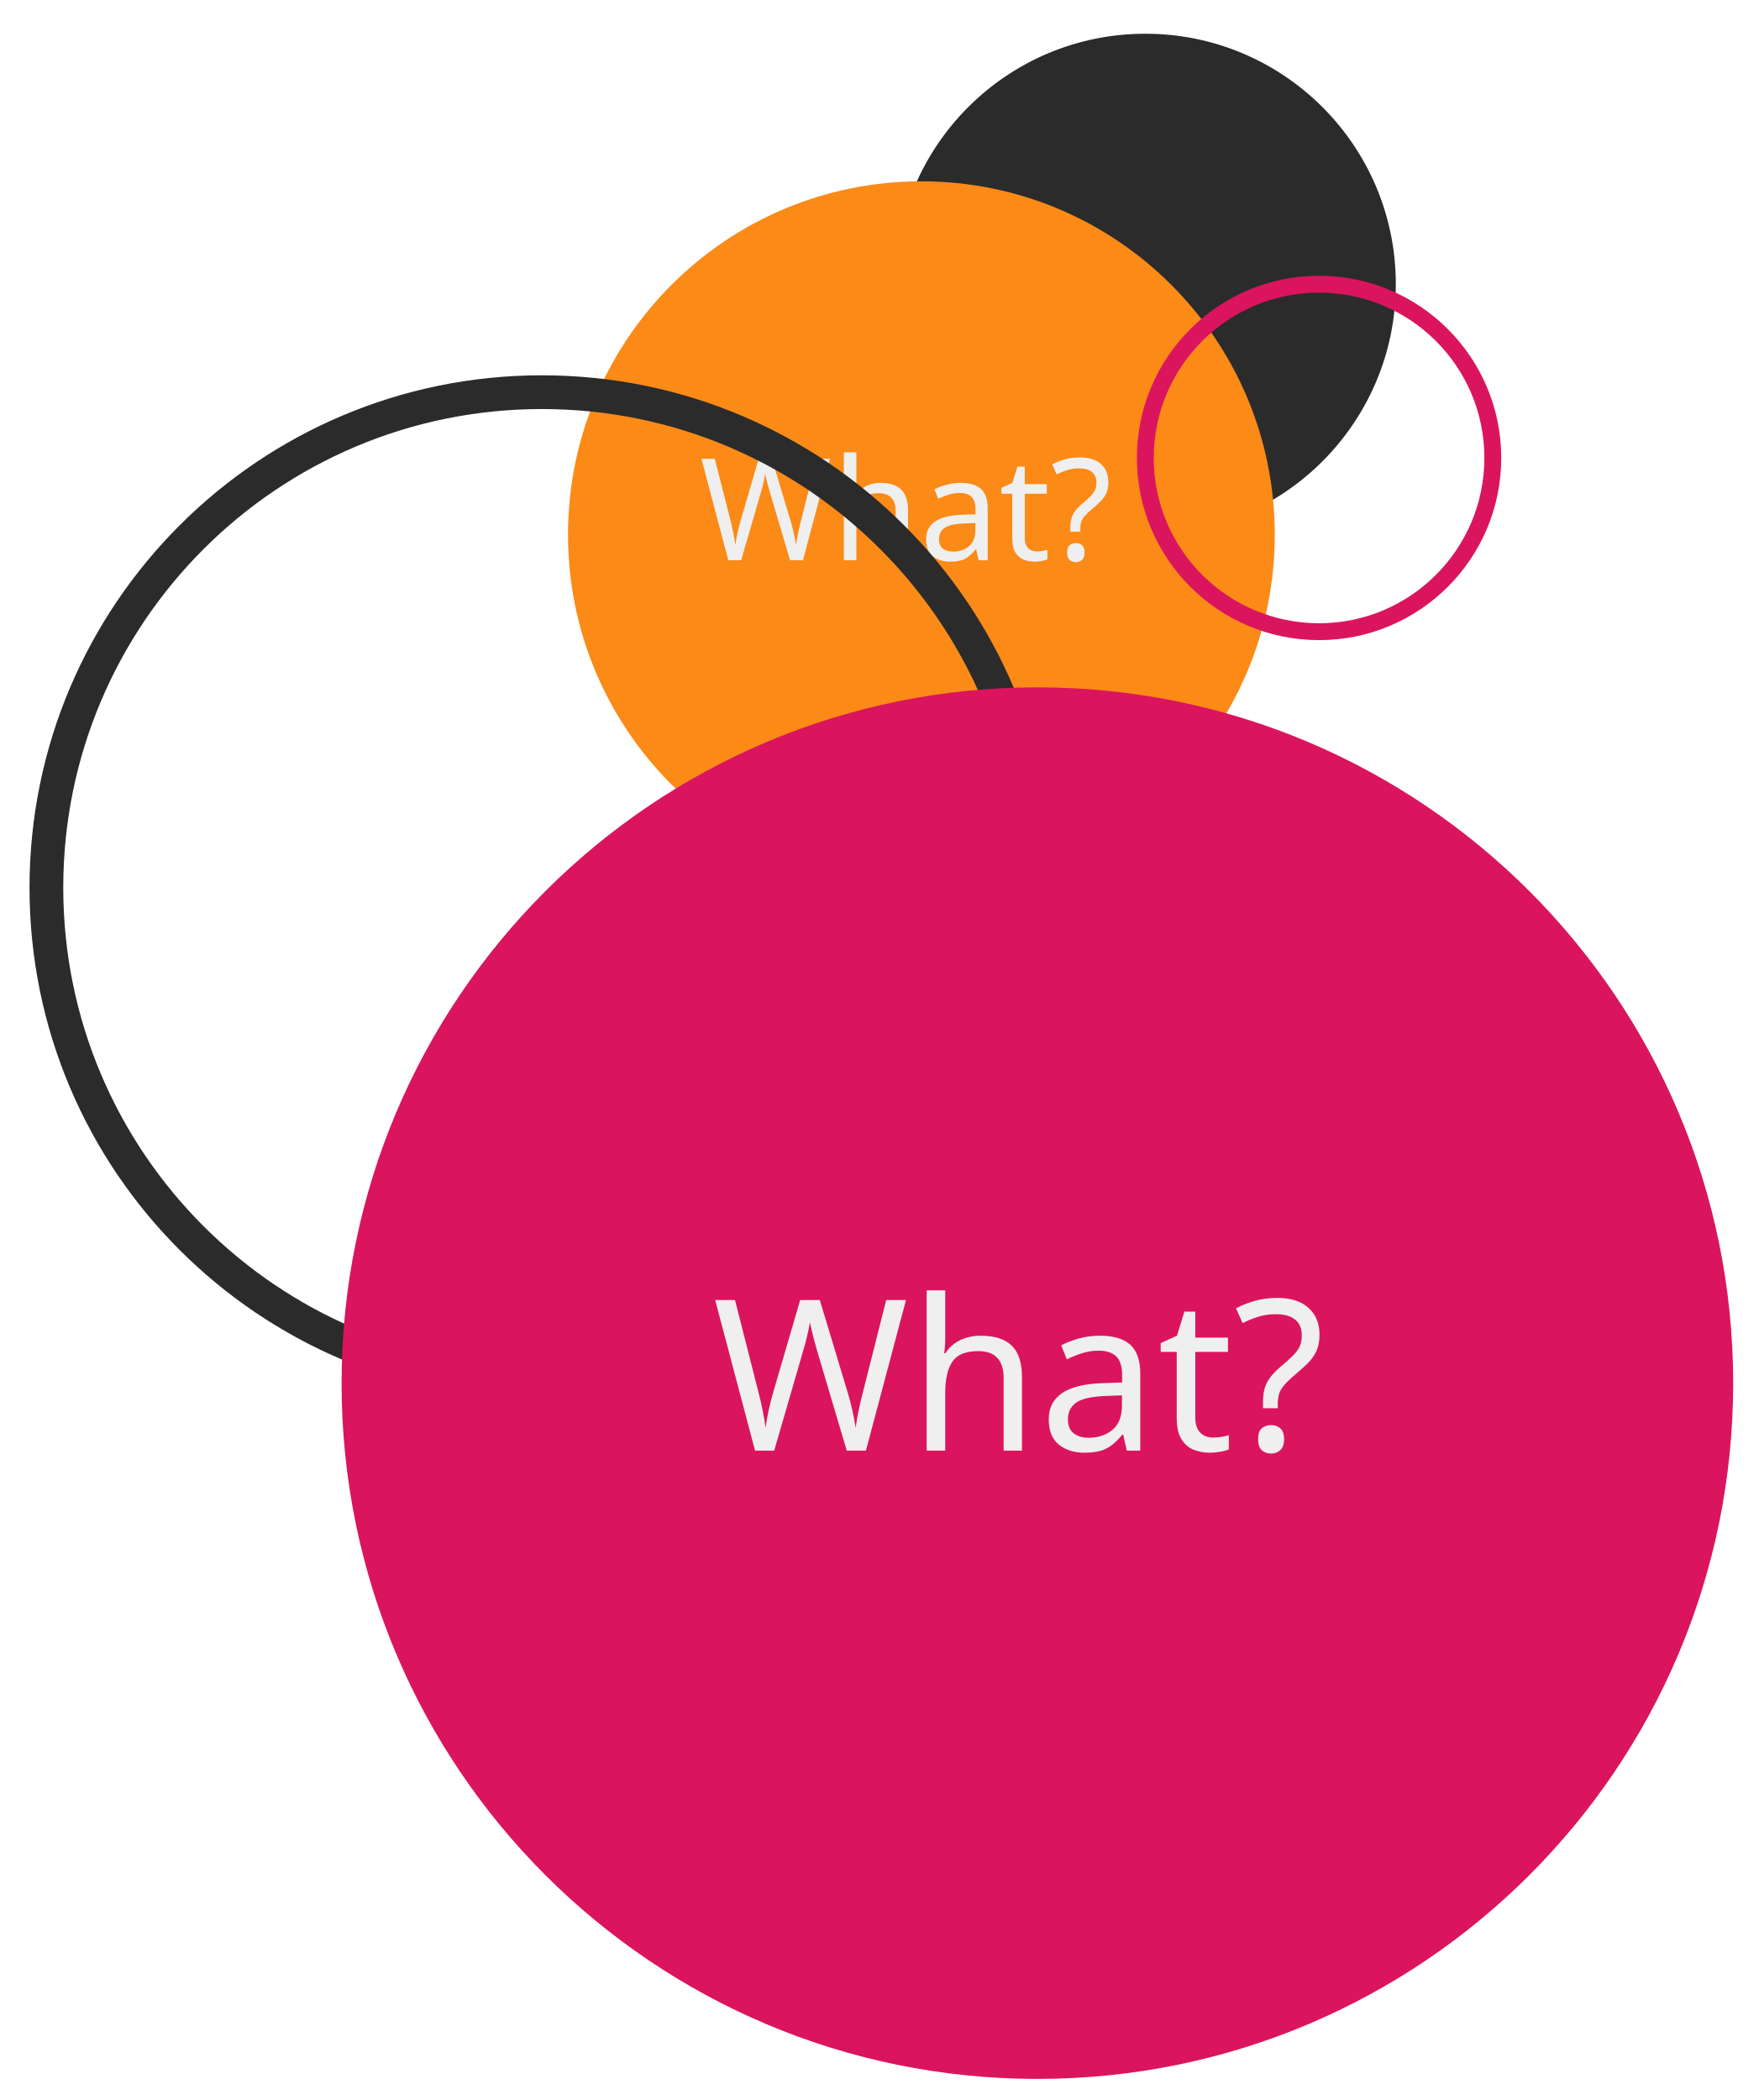
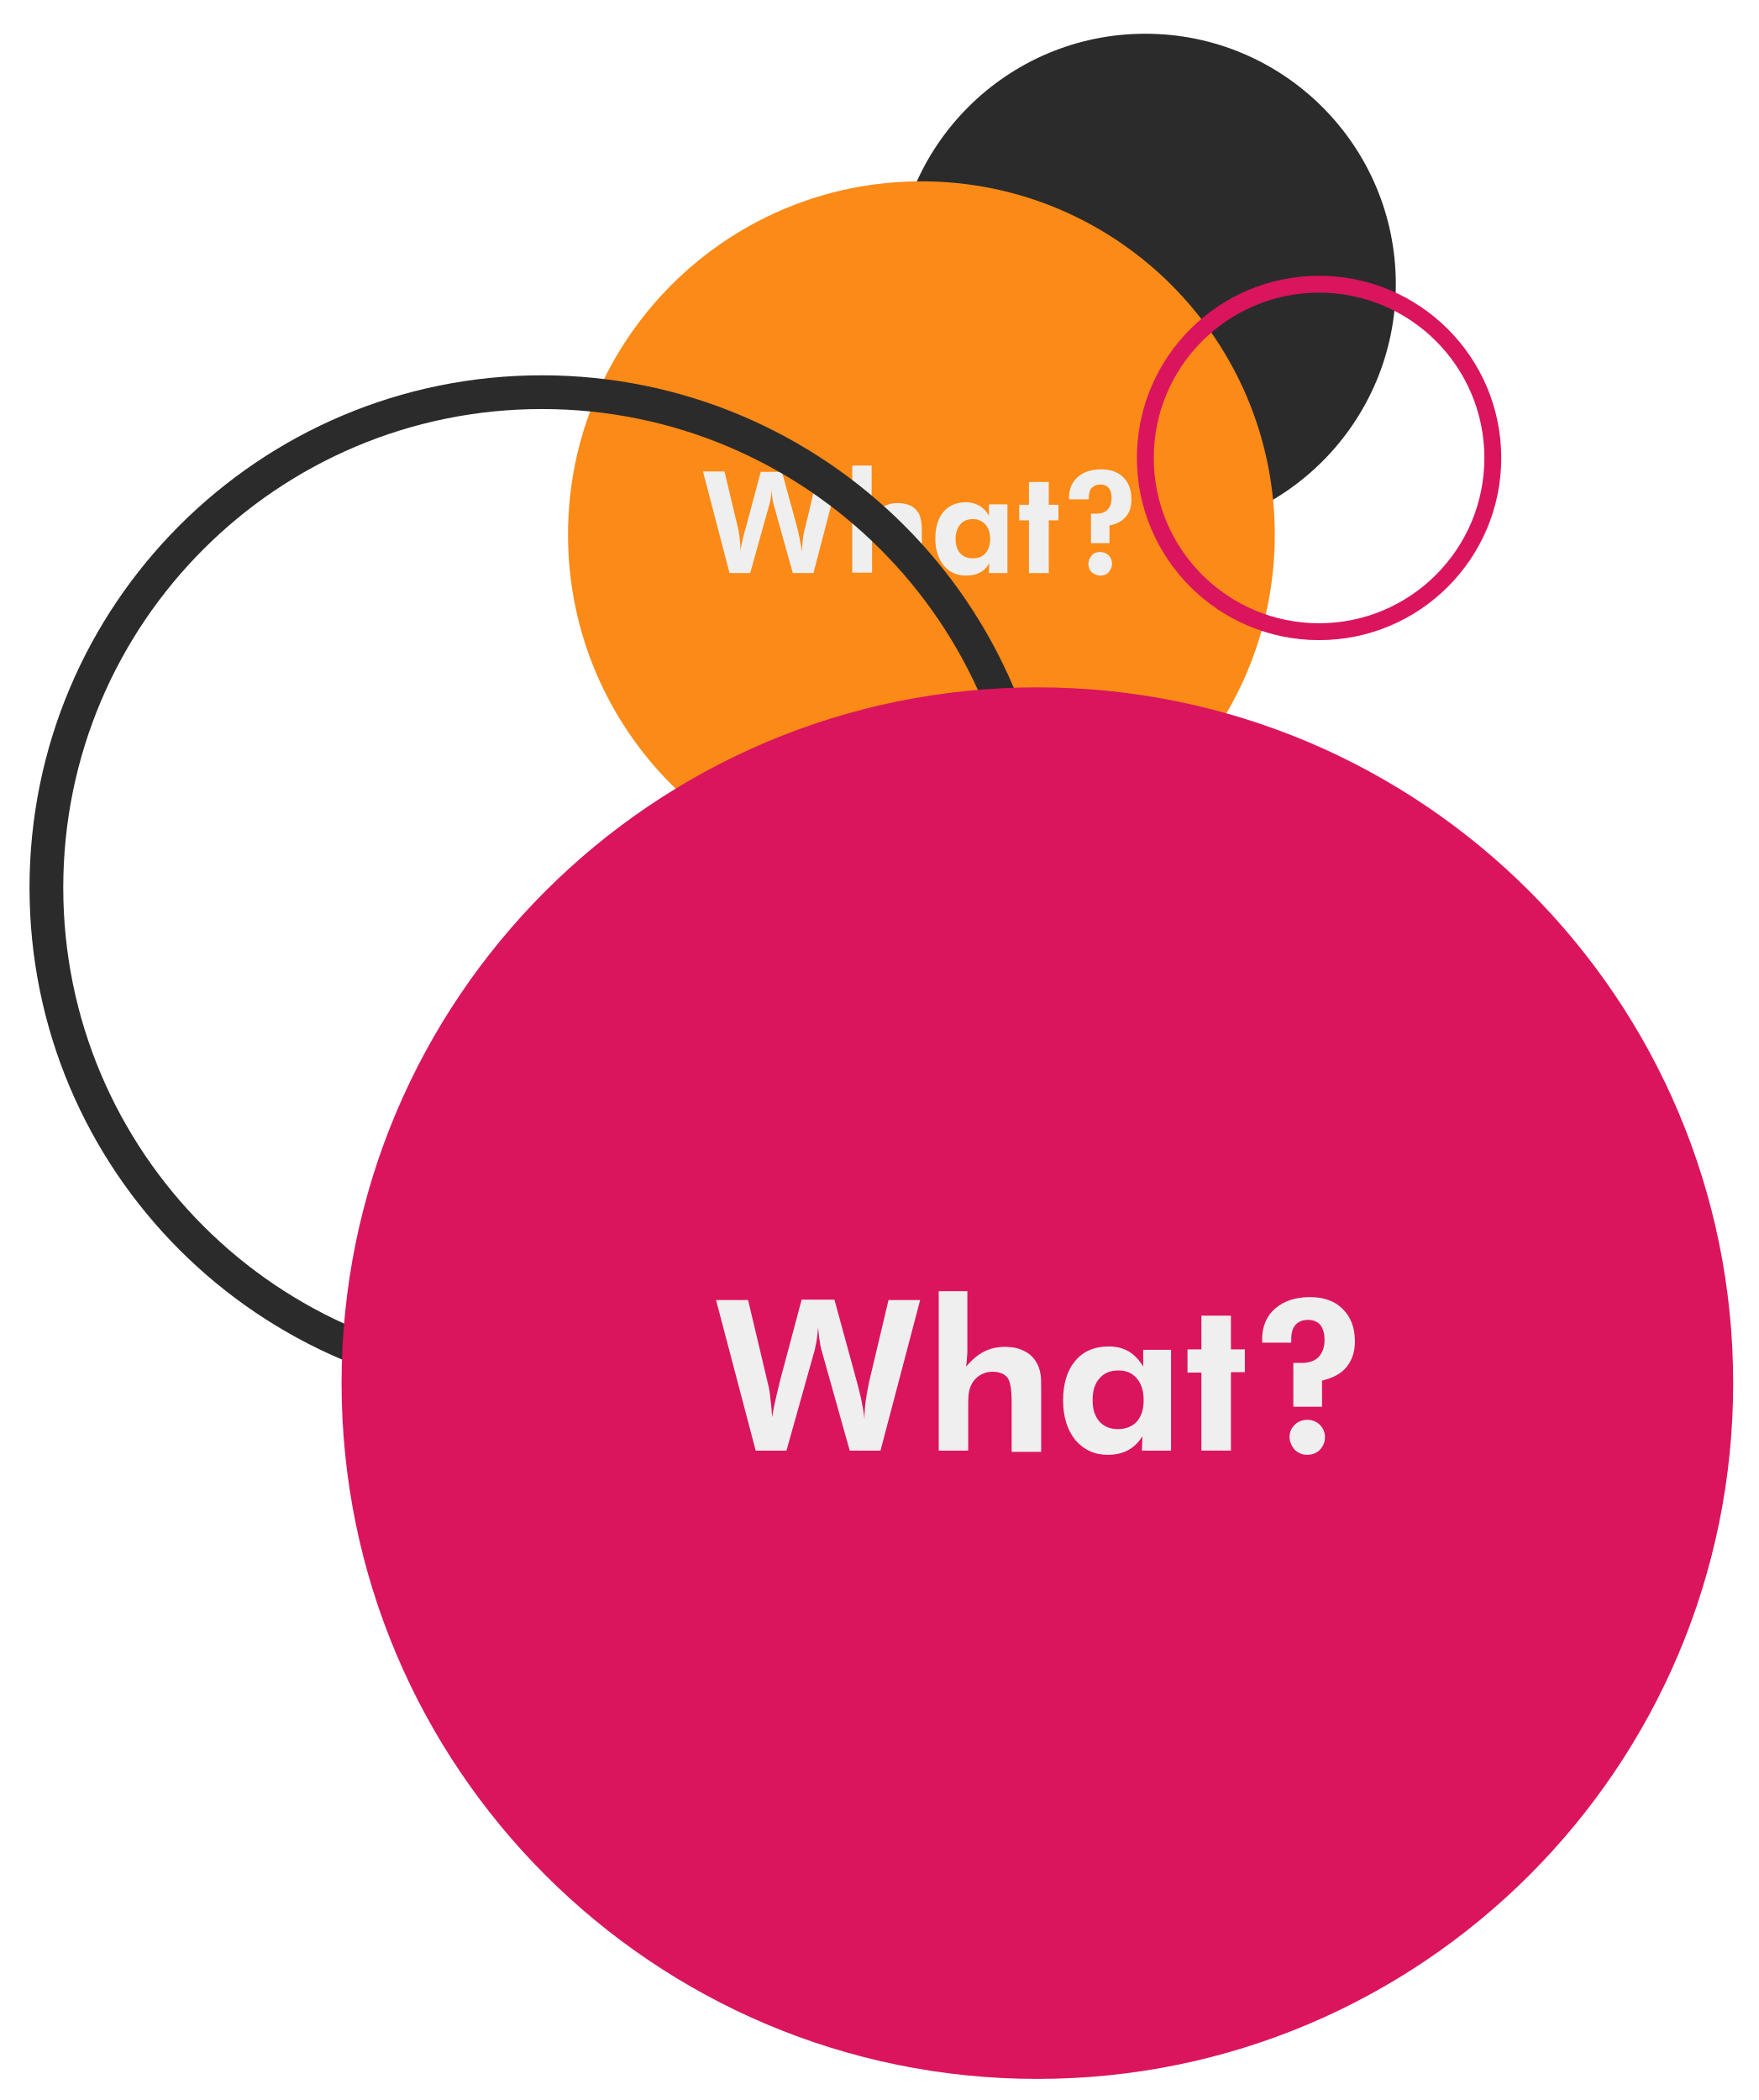
<svg xmlns="http://www.w3.org/2000/svg" version="1.1" id="Layer_1" x="0px" y="0px" viewBox="0 0 417 498" style="enable-background:new 0 0 417 498;" xml:space="preserve">
  <style type="text/css">
	.st0{fill:#2B2B2B;}
	.st1{fill:#FB8A17;}
	.st2{fill:#EFEFEF;}
- 	.st3{font-family:'FuturaBT-Heavy';}
- 	.st4{font-size:33.672px;}
- 	.st5{fill:none;stroke:#2B2B2B;stroke-width:8;stroke-miterlimit:10;}
- 	.st6{fill:#DB145E;}
- 	.st7{fill:none;stroke:#DB145E;stroke-width:4;stroke-miterlimit:10;}
- 	.st8{font-size:50px;}
+ 	.st3{fill:none;stroke:#2B2B2B;stroke-width:8;stroke-miterlimit:10;}
+ 	.st4{fill:#DB145E;}
+ 	.st5{fill:none;stroke:#DB145E;stroke-width:4;stroke-miterlimit:10;}
</style>
  <circle id="XMLID_4_" class="st0" cx="271.6" cy="67.4" r="59.4" />
  <circle id="XMLID_3_" class="st1" cx="218.5" cy="126.8" r="83.8" />
-   <text id="XMLID_59_" transform="matrix(1 0 0 1 165.9374 132.8519)" class="st2 st3 st4">What?</text>
-   <circle id="XMLID_2_" class="st5" cx="128.5" cy="210.5" r="117.5" />
-   <circle id="XMLID_1_" class="st6" cx="246" cy="328" r="165" />
-   <circle id="XMLID_5_" class="st7" cx="312.8" cy="108.6" r="41.2" />
-   <text id="XMLID_58_" transform="matrix(1 0 0 1 169 344)" class="st2 st3 st8">What?</text>
+   <g id="XMLID_58_">
+     <path id="XMLID_74_" class="st2" d="M185.4,111.8l3.6,13.1c0.2,0.8,0.4,1.7,0.6,2.7s0.4,2,0.6,3.2c0-1,0.1-2,0.2-3   c0.1-1,0.3-1.9,0.6-2.9l3.1-13.1h5.1l-6.3,24.1h-4.9l-4.3-15.4c-0.2-0.7-0.4-1.4-0.5-2.1c-0.1-0.7-0.2-1.5-0.2-2.2   c-0.1,0.8-0.1,1.6-0.3,2.3c-0.1,0.7-0.3,1.4-0.5,2l-4.3,15.4h-4.9l-6.3-24.1h5.1l3.2,13.4c0.2,0.8,0.3,1.6,0.4,2.5   c0.1,0.9,0.2,1.9,0.2,2.9c0.2-1.4,0.6-3.2,1.2-5.3l0.1-0.3l3.5-13.1H185.4z" />
+     <path id="XMLID_76_" class="st2" d="M202.1,135.9v-25.5h4.6v9.1c0,0.5,0,1,0,1.5c0,0.5-0.1,1-0.1,1.5c1-1.1,1.9-1.9,2.9-2.4   c1-0.5,2.1-0.8,3.2-0.8c1.3,0,2.3,0.2,3.2,0.6s1.5,1.1,2,1.9c0.2,0.4,0.4,1,0.5,1.5c0.1,0.6,0.2,1.4,0.2,2.7v0.5v9.4h-4.7v-8   c0-2-0.2-3.3-0.7-3.9c-0.5-0.6-1.2-1-2.4-1c-0.6,0-1.2,0.1-1.8,0.4c-0.5,0.3-1,0.6-1.4,1.1c-0.3,0.4-0.5,0.8-0.6,1.3   c-0.1,0.5-0.2,1.2-0.2,2.3v0.6v7.1H202.1z" />
+     <path id="XMLID_78_" class="st2" d="M239,135.9h-4.5l0.1-2.3c-0.6,1-1.4,1.8-2.3,2.2c-0.9,0.5-2,0.7-3.3,0.7   c-2.1,0-3.9-0.8-5.2-2.4s-2-3.7-2-6.3c0-2.7,0.6-4.8,1.9-6.4c1.3-1.5,3.1-2.3,5.4-2.3c1.2,0,2.2,0.3,3.1,0.8s1.7,1.3,2.3,2.4v-2.7   h4.4V135.9z M234.8,127.8c0-1.4-0.4-2.6-1.1-3.4c-0.7-0.8-1.7-1.3-3-1.3c-1.3,0-2.3,0.4-3,1.3c-0.7,0.8-1.1,2-1.1,3.4   c0,1.5,0.4,2.6,1.1,3.4c0.7,0.8,1.7,1.2,3,1.2c1.3,0,2.3-0.4,3-1.2S234.8,129.2,234.8,127.8z" />
+     <path id="XMLID_81_" class="st2" d="M244,135.9v-12.5h-2.3v-3.7h2.3v-5.4h4.7v5.4h2.3v3.7h-2.3v12.5H244z" />
+     <path id="XMLID_83_" class="st2" d="M263.2,128.8h-4.5v-7h1.4c1.1,0,2-0.3,2.6-1s0.9-1.5,0.9-2.7c0-1-0.2-1.8-0.7-2.4   c-0.5-0.6-1.1-0.8-2-0.8c-0.9,0-1.5,0.3-2,0.8c-0.5,0.5-0.7,1.3-0.7,2.3c0,0.1,0,0.1,0,0.2c0,0.1,0,0.2,0,0.2h-4.7V118   c0-2,0.7-3.7,2.1-4.9c1.4-1.2,3.2-1.8,5.5-1.8c2.2,0,4,0.6,5.3,1.9c1.3,1.3,1.9,3,1.9,5.2c0,1.7-0.4,3.1-1.3,4.1   c-0.9,1.1-2.2,1.8-3.9,2.1V128.8z M258.1,133.7c0-0.8,0.3-1.4,0.8-2s1.2-0.8,2-0.8c0.8,0,1.5,0.3,2,0.8c0.5,0.5,0.8,1.2,0.8,2   s-0.3,1.4-0.8,2c-0.5,0.6-1.2,0.8-2,0.8c-0.8,0-1.4-0.3-2-0.8S258.1,134.4,258.1,133.7z" />
+   </g>
+   <circle id="XMLID_2_" class="st3" cx="128.5" cy="210.5" r="117.5" />
+   <circle id="XMLID_1_" class="st4" cx="246" cy="328" r="165" />
+   <circle id="XMLID_5_" class="st5" cx="312.8" cy="108.6" r="41.2" />
+   <g id="XMLID_61_">
+     <path id="XMLID_62_" class="st2" d="M197.9,308.3l5.3,19.4c0.3,1.2,0.7,2.6,1,4s0.6,3,0.8,4.8c0-1.5,0.1-2.9,0.3-4.4   c0.2-1.4,0.5-2.9,0.8-4.4l4.6-19.4h7.5l-9.4,35.7h-7.3l-6.4-22.8c-0.3-1-0.6-2.1-0.7-3.1c-0.2-1.1-0.3-2.2-0.4-3.3   c-0.1,1.2-0.2,2.3-0.4,3.4c-0.2,1.1-0.4,2.1-0.7,3l-6.4,22.8h-7.3l-9.4-35.7h7.6l4.7,19.8c0.3,1.1,0.5,2.4,0.6,3.7   c0.2,1.3,0.3,2.8,0.4,4.3c0.3-2.1,0.9-4.7,1.7-7.9l0.1-0.5l5.2-19.5H197.9z" />
+     <path id="XMLID_64_" class="st2" d="M222.6,344v-37.8h6.8v13.5c0,0.7,0,1.5-0.1,2.2c0,0.7-0.1,1.5-0.2,2.2c1.4-1.7,2.9-2.9,4.3-3.6   c1.4-0.7,3-1.1,4.8-1.1c1.9,0,3.4,0.3,4.7,1c1.3,0.6,2.3,1.6,3,2.9c0.4,0.7,0.6,1.4,0.8,2.3c0.2,0.8,0.2,2.2,0.2,3.9v0.8v14h-7   v-11.8c0-2.9-0.3-4.9-1-5.8c-0.7-0.9-1.9-1.4-3.5-1.4c-1,0-1.8,0.2-2.6,0.6c-0.8,0.4-1.5,1-2,1.7c-0.4,0.6-0.7,1.2-0.9,2   c-0.2,0.7-0.3,1.8-0.3,3.3v1V344H222.6z" />
+     <path id="XMLID_66_" class="st2" d="M277.5,344h-6.7l0.1-3.4c-0.9,1.5-2.1,2.6-3.4,3.3c-1.3,0.7-2.9,1.1-4.8,1.1   c-3.2,0-5.7-1.2-7.7-3.5c-1.9-2.4-2.9-5.5-2.9-9.4c0-4,1-7.2,2.9-9.4c1.9-2.3,4.6-3.4,8-3.4c1.8,0,3.3,0.4,4.7,1.2   c1.3,0.8,2.5,2,3.4,3.6v-4h6.6V344z M271.2,332c0-2.1-0.5-3.8-1.6-5.1c-1.1-1.3-2.5-1.9-4.4-1.9c-1.9,0-3.4,0.6-4.5,1.9   c-1.1,1.2-1.6,3-1.6,5.1c0,2.2,0.5,3.8,1.6,5.1c1.1,1.2,2.5,1.8,4.4,1.8c1.9,0,3.4-0.6,4.5-1.8C270.7,335.8,271.2,334.2,271.2,332z   " />
+     <path id="XMLID_69_" class="st2" d="M284.9,344v-18.5h-3.3V320h3.3v-8h7v8h3.3v5.4h-3.3V344H284.9z" />
+     <path id="XMLID_71_" class="st2" d="M313.4,333.6h-6.7v-10.4h2.1c1.7,0,3-0.5,3.9-1.4c0.9-1,1.4-2.3,1.4-4c0-1.5-0.3-2.7-1-3.6   c-0.7-0.8-1.7-1.2-2.9-1.2c-1.3,0-2.3,0.4-3,1.2s-1,1.9-1,3.4c0,0.1,0,0.2,0,0.4c0,0.2,0,0.3,0,0.4h-6.9v-0.8c0-3,1-5.5,3.1-7.3   c2.1-1.8,4.8-2.7,8.2-2.7c3.3,0,5.9,0.9,7.8,2.8c1.9,1.9,2.9,4.4,2.9,7.7c0,2.5-0.7,4.5-2,6.1c-1.3,1.6-3.3,2.6-5.8,3.2V333.6z    M305.8,340.8c0-1.2,0.4-2.1,1.2-2.9c0.8-0.8,1.8-1.2,3-1.2c1.2,0,2.2,0.4,3,1.2c0.8,0.8,1.2,1.8,1.2,2.9c0,1.2-0.4,2.1-1.2,3   c-0.8,0.8-1.8,1.2-3,1.2c-1.2,0-2.1-0.4-3-1.2C306.3,342.9,305.8,341.9,305.8,340.8z" />
+   </g>
</svg>
